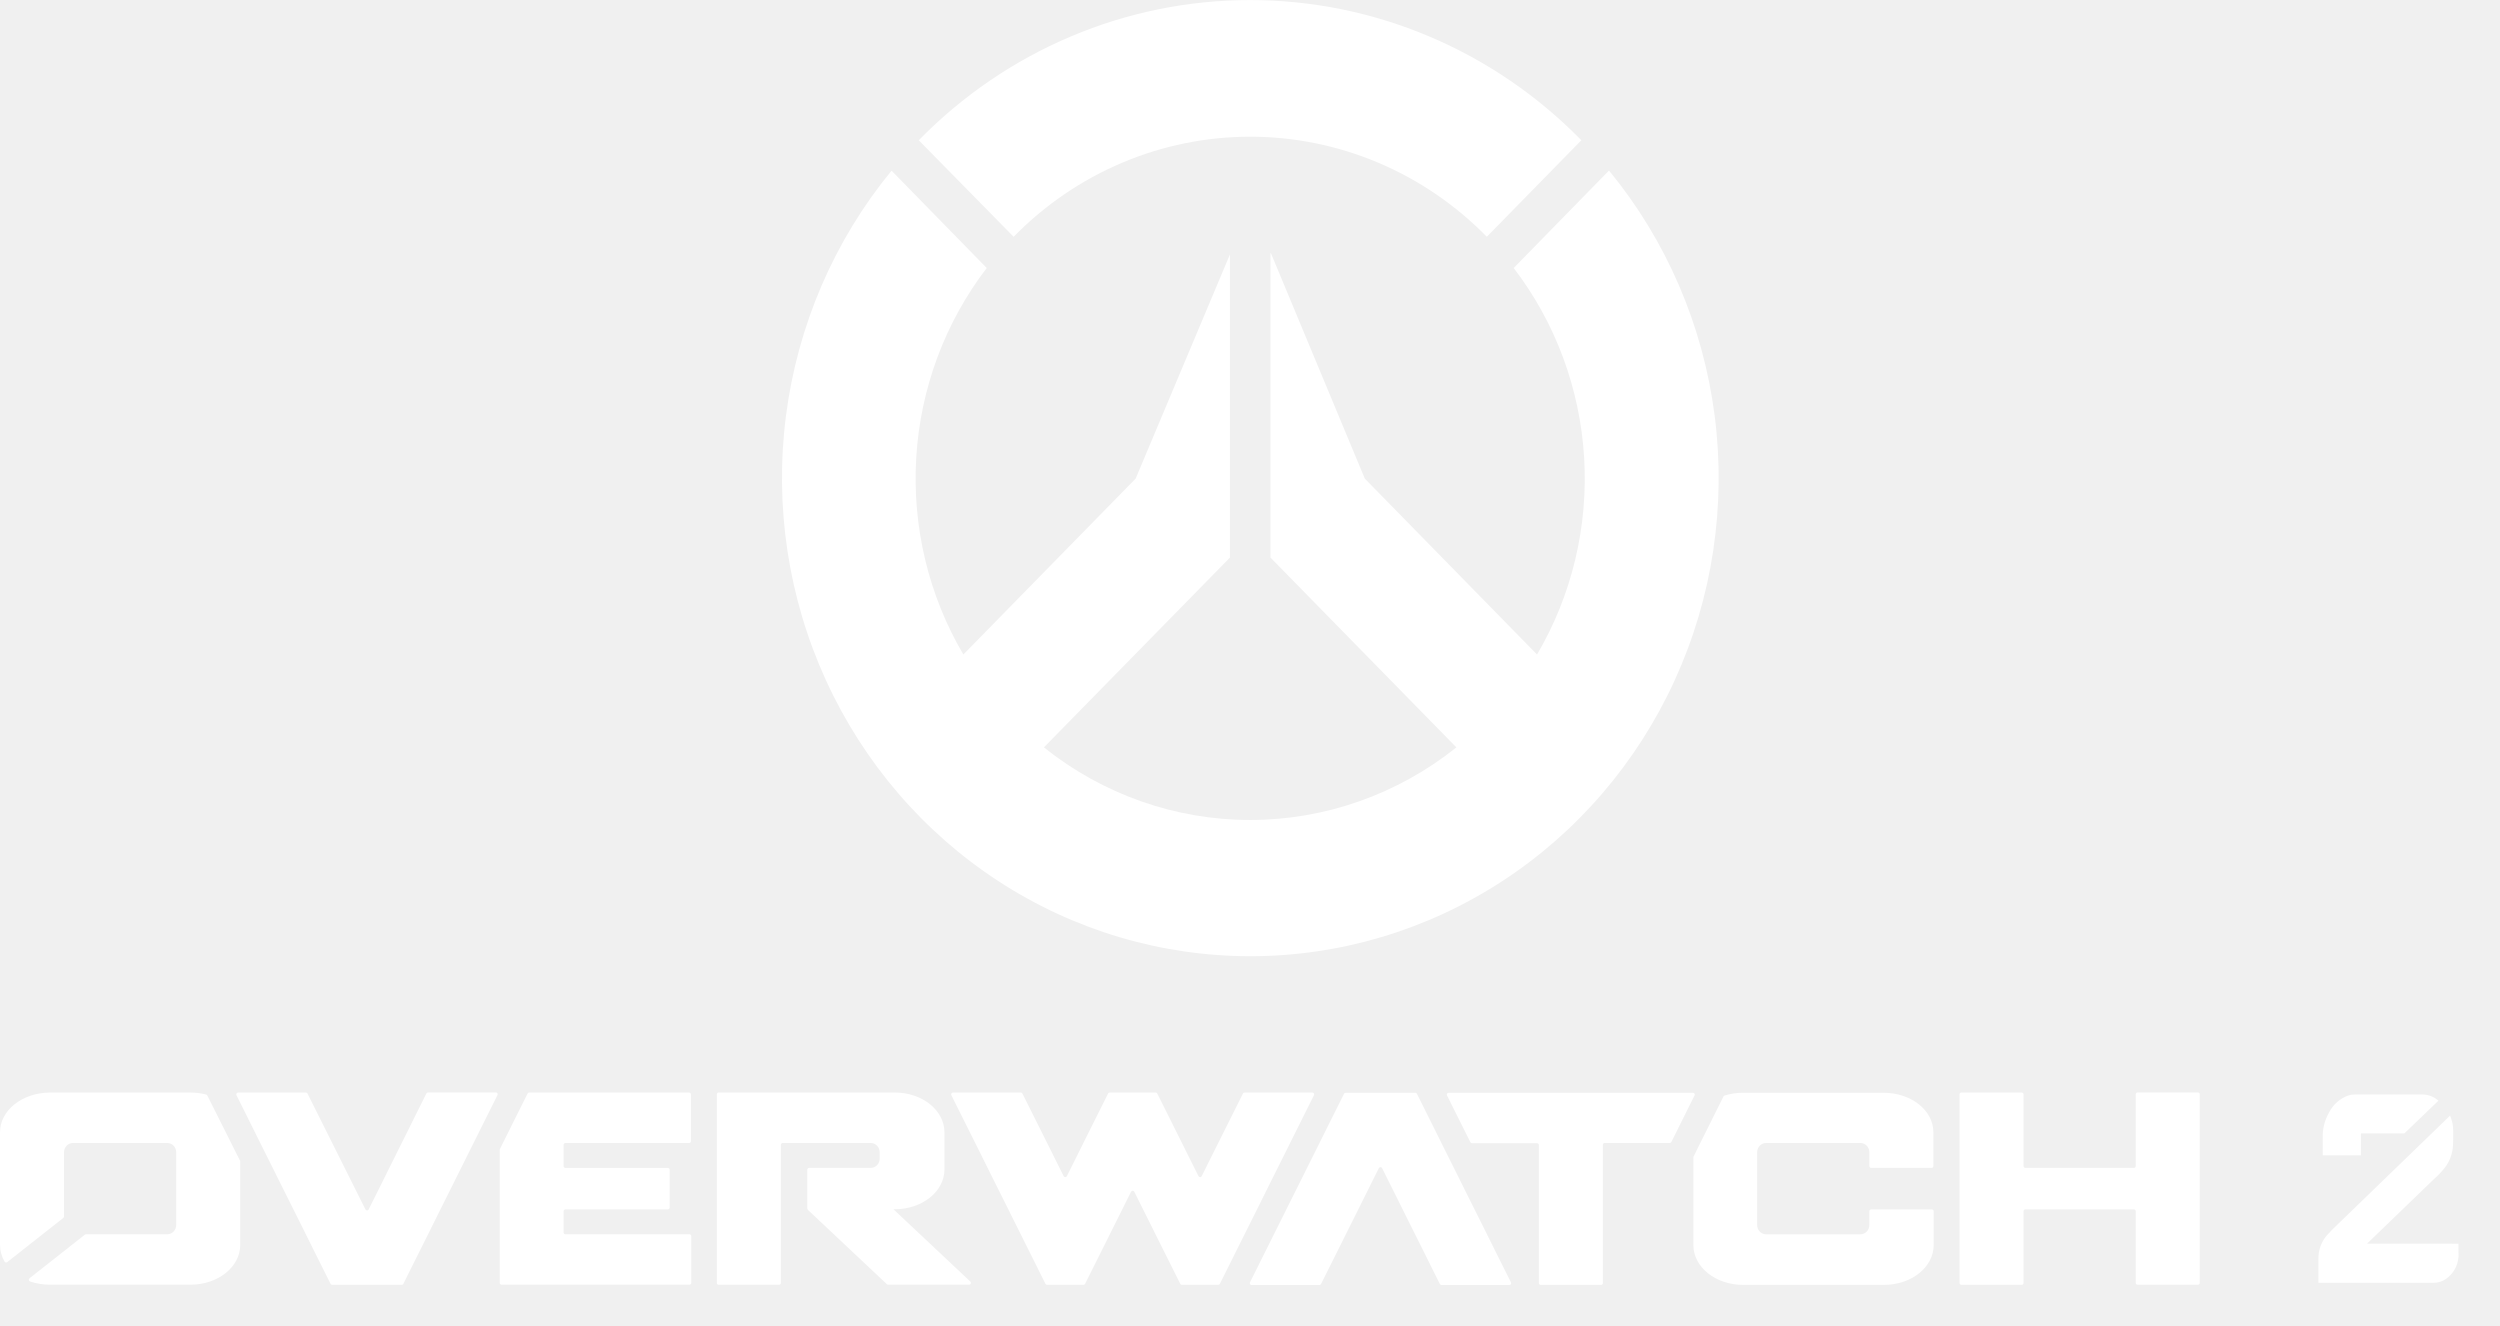
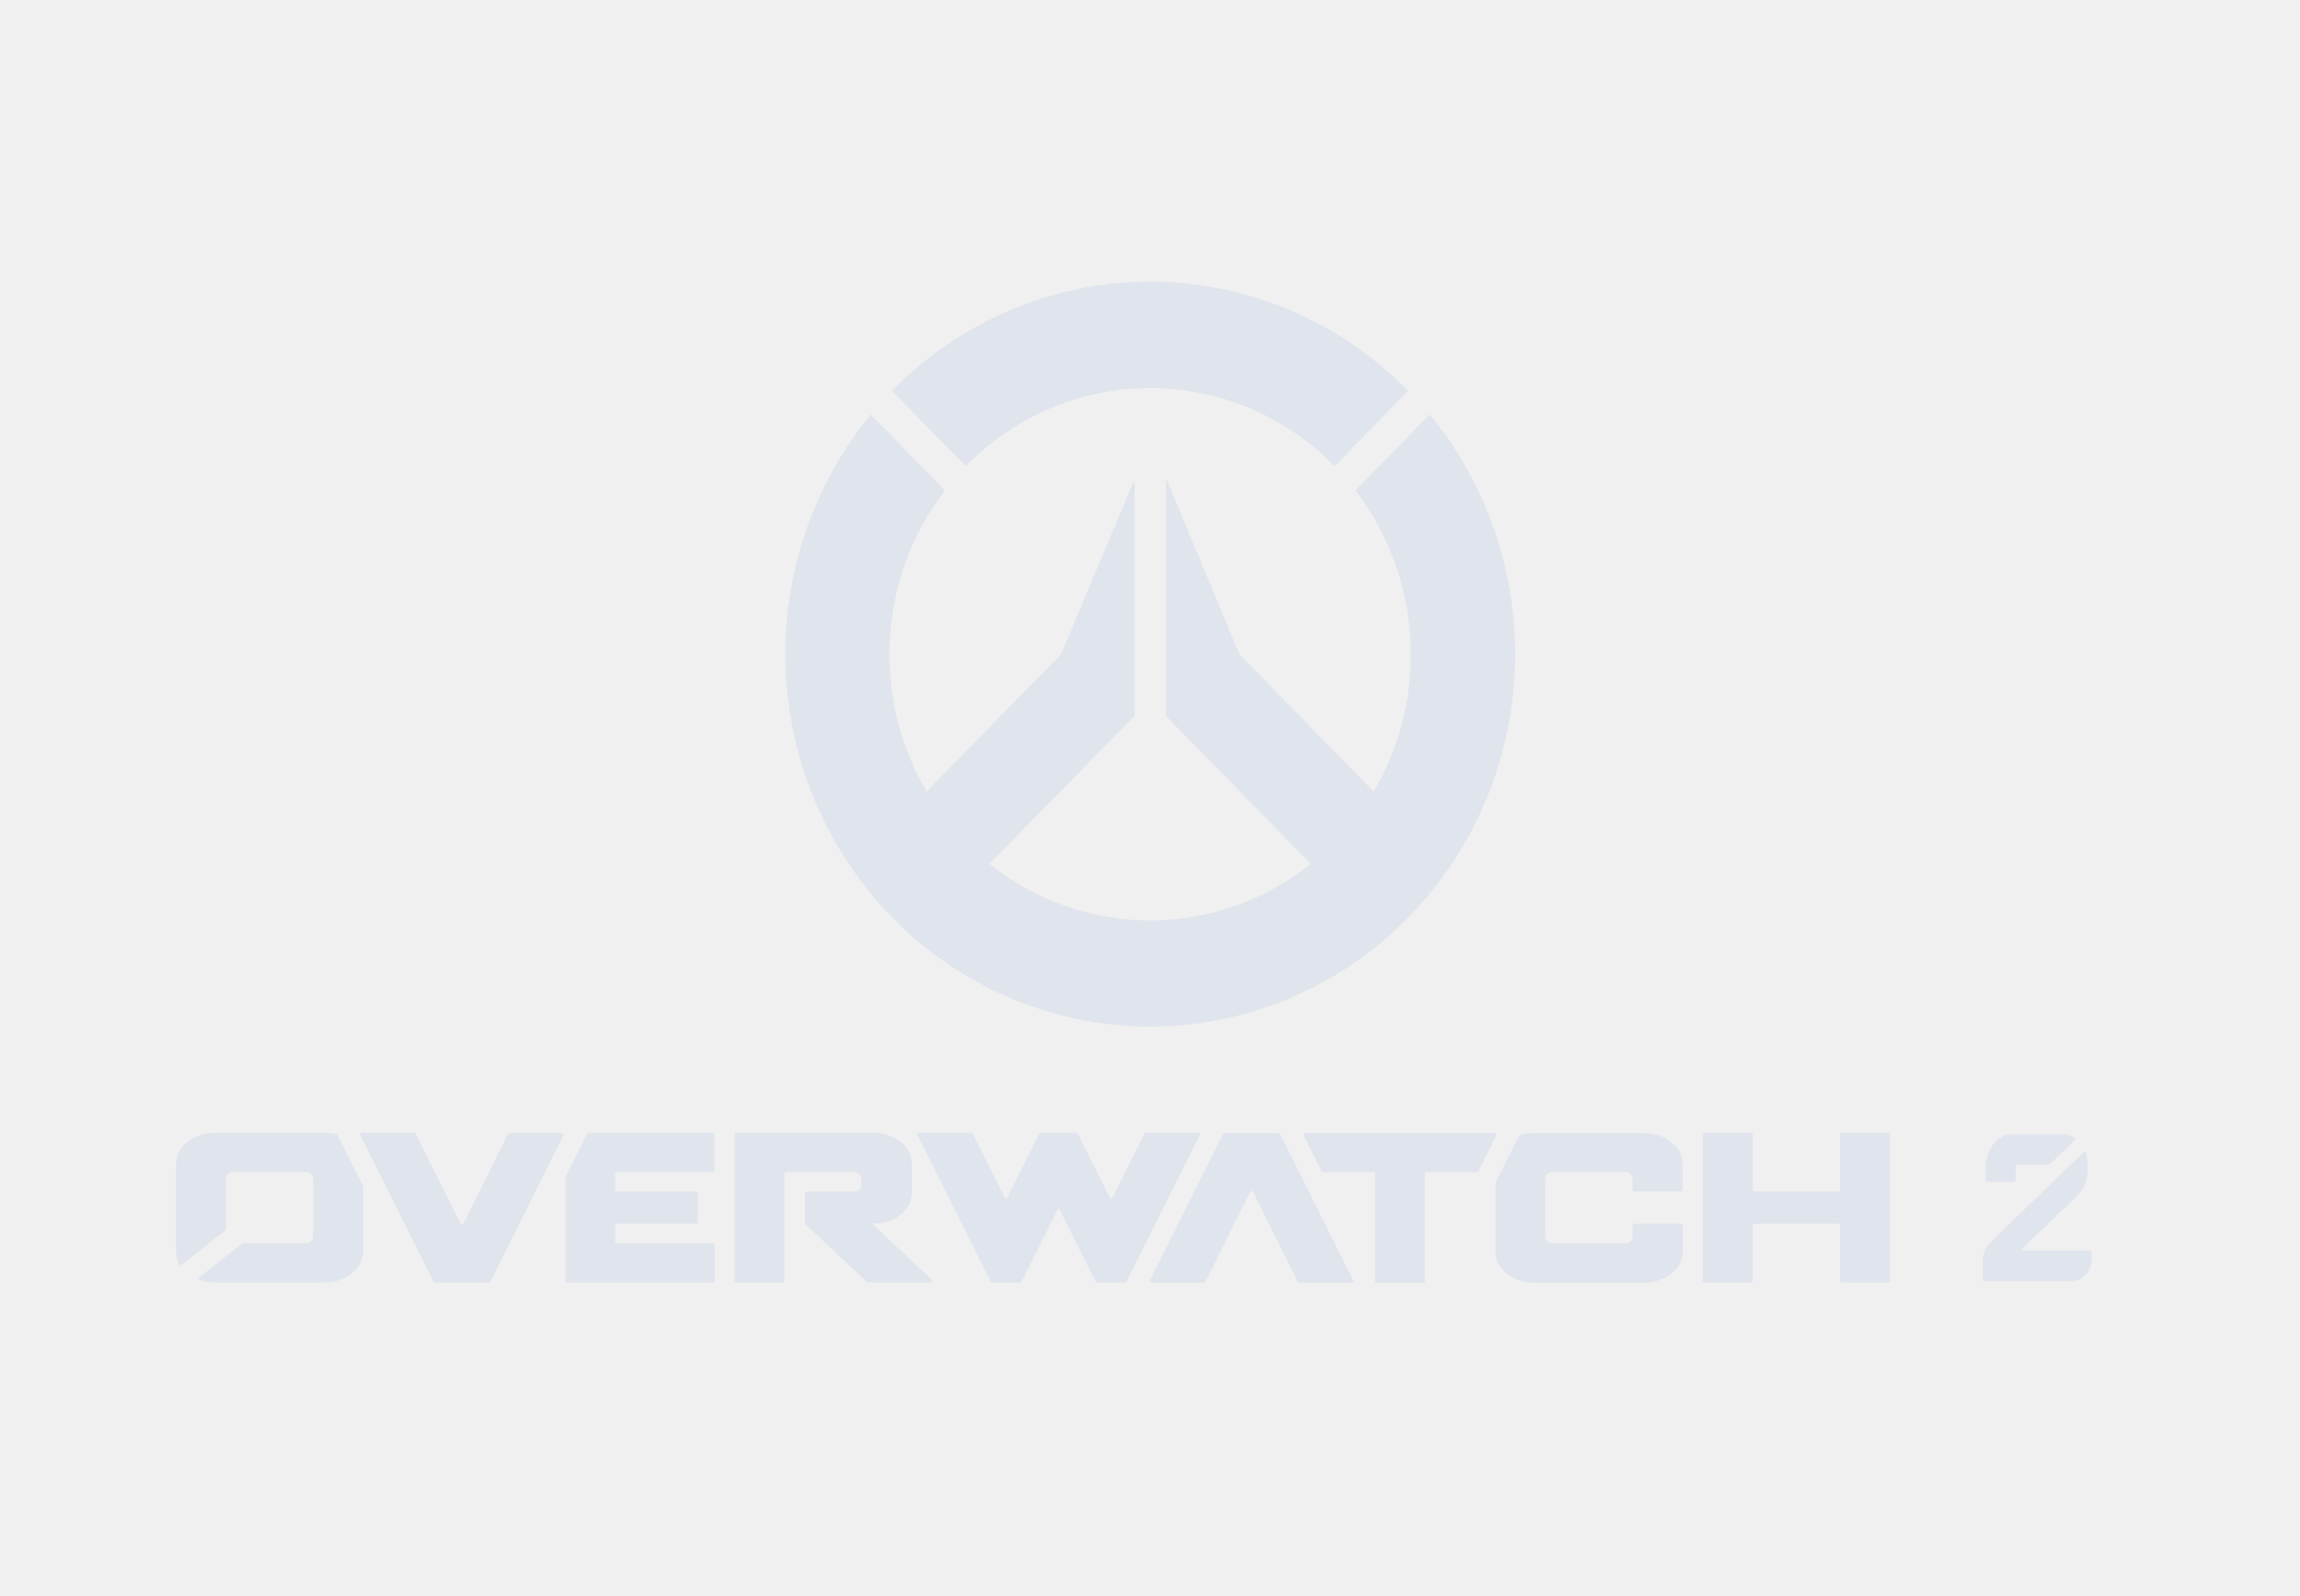
- <svg xmlns="http://www.w3.org/2000/svg" width="166" height="88" viewBox="0 0 166 88" fill="none">
-   <path d="M67.305 15.722C69.368 13.615 71.817 11.944 74.512 10.804C77.208 9.664 80.097 9.077 83.014 9.077C85.932 9.077 88.821 9.664 91.517 10.804C94.212 11.944 96.661 13.615 98.724 15.722L105.001 9.313C102.113 6.362 98.684 4.021 94.909 2.424C91.135 0.826 87.089 0.004 83.003 0.004C78.917 0.004 74.871 0.826 71.097 2.424C67.322 4.021 63.893 6.362 61.005 9.313L67.305 15.722Z" fill="white" />
-   <path d="M106.829 11.332L100.51 17.796C103.28 21.412 104.91 25.8 105.187 30.382C105.463 34.964 104.373 39.524 102.059 43.46L90.622 31.778L84.391 16.817H84.359V37.022L96.704 49.627C92.795 52.75 87.974 54.447 83.01 54.447C78.046 54.447 73.225 52.75 69.316 49.627L81.669 37.022V16.893L75.407 31.778L63.967 43.46C61.652 39.524 60.562 34.964 60.839 30.381C61.116 25.799 62.748 21.411 65.519 17.796L59.199 11.332C55.394 15.962 52.963 21.605 52.19 27.597C51.417 33.59 52.336 39.683 54.838 45.16C57.34 50.638 61.321 55.273 66.313 58.521C71.305 61.768 77.102 63.493 83.022 63.493C88.941 63.493 94.737 61.768 99.73 58.521C104.722 55.273 108.703 50.638 111.205 45.16C113.707 39.683 114.625 33.59 113.853 27.597C113.08 21.605 110.649 15.962 106.844 11.332H106.829Z" fill="white" />
-   <path d="M157.17 82.579L161.609 78.297C161.883 78.057 162.135 77.792 162.36 77.504C162.665 77.096 162.845 76.604 162.876 76.091C162.899 75.751 162.896 75.407 162.893 75.066C162.892 74.91 162.877 74.754 162.848 74.6C162.812 74.42 162.757 74.244 162.685 74.076L155.182 81.335C154.934 81.565 154.698 81.808 154.474 82.063C154.127 82.483 153.939 83.015 153.943 83.563C153.943 84.085 153.943 84.656 153.943 85.177H161.604C161.898 85.177 162.185 85.085 162.425 84.912C162.7 84.72 162.92 84.457 163.064 84.15C163.208 83.844 163.27 83.503 163.244 83.164V82.582L157.17 82.579Z" fill="white" />
-   <path d="M161.912 73.085C161.618 72.823 161.243 72.677 160.853 72.672H156.391C156.242 72.671 156.093 72.692 155.949 72.733C155.388 72.923 154.922 73.329 154.651 73.866C154.358 74.375 154.211 74.959 154.229 75.55V76.715H156.768V75.258H159.649L161.912 73.085Z" fill="white" />
-   <path d="M141.813 72.666V77.426C141.813 77.458 141.8 77.489 141.777 77.512C141.755 77.535 141.725 77.548 141.693 77.548H134.483C134.452 77.548 134.421 77.535 134.399 77.512C134.376 77.489 134.363 77.458 134.363 77.426V72.666C134.363 72.65 134.36 72.635 134.355 72.62C134.349 72.606 134.34 72.592 134.329 72.581C134.318 72.57 134.305 72.561 134.291 72.555C134.277 72.549 134.262 72.546 134.246 72.546H130.232C130.217 72.546 130.201 72.549 130.187 72.555C130.172 72.56 130.159 72.569 130.148 72.58C130.137 72.591 130.128 72.605 130.122 72.619C130.116 72.634 130.113 72.65 130.113 72.666V85.192C130.113 85.208 130.116 85.224 130.122 85.238C130.128 85.253 130.137 85.266 130.148 85.277C130.159 85.288 130.172 85.297 130.187 85.303C130.201 85.309 130.217 85.312 130.232 85.311H134.246C134.278 85.311 134.307 85.299 134.329 85.276C134.351 85.254 134.363 85.224 134.363 85.192V80.426C134.363 80.394 134.376 80.363 134.399 80.34C134.421 80.317 134.452 80.304 134.483 80.304H141.693C141.725 80.304 141.755 80.317 141.777 80.34C141.8 80.363 141.813 80.394 141.813 80.426V85.186C141.813 85.218 141.825 85.248 141.847 85.27C141.869 85.293 141.899 85.305 141.93 85.305H145.947C145.978 85.305 146.007 85.293 146.029 85.27C146.051 85.248 146.063 85.218 146.063 85.186V72.66C146.063 72.628 146.051 72.598 146.029 72.576C146.007 72.553 145.978 72.54 145.947 72.54H141.93C141.914 72.54 141.898 72.544 141.883 72.55C141.869 72.556 141.856 72.566 141.845 72.578C141.834 72.589 141.825 72.603 141.82 72.618C141.814 72.633 141.812 72.65 141.813 72.666Z" fill="white" />
-   <path d="M45.876 75.765V72.666C45.876 72.65 45.873 72.634 45.867 72.619C45.861 72.605 45.852 72.591 45.84 72.58C45.829 72.569 45.816 72.56 45.801 72.555C45.787 72.549 45.772 72.546 45.756 72.546H35.137C35.115 72.546 35.094 72.551 35.075 72.563C35.056 72.574 35.041 72.591 35.032 72.61L33.183 76.316C33.179 76.334 33.179 76.353 33.183 76.371V85.183C33.183 85.199 33.186 85.215 33.192 85.23C33.198 85.244 33.207 85.257 33.218 85.269C33.229 85.28 33.242 85.288 33.257 85.294C33.272 85.3 33.287 85.303 33.303 85.302H45.779C45.794 85.303 45.81 85.3 45.824 85.294C45.839 85.288 45.852 85.28 45.863 85.269C45.874 85.257 45.883 85.244 45.889 85.23C45.895 85.215 45.899 85.199 45.899 85.183V82.078C45.899 82.045 45.886 82.014 45.864 81.991C45.841 81.968 45.81 81.955 45.779 81.955H37.542C37.51 81.955 37.48 81.942 37.458 81.92C37.435 81.897 37.422 81.865 37.422 81.833V80.426C37.422 80.394 37.435 80.362 37.458 80.34C37.48 80.317 37.51 80.304 37.542 80.304H44.346C44.362 80.304 44.378 80.301 44.392 80.294C44.407 80.288 44.42 80.279 44.431 80.268C44.442 80.257 44.451 80.243 44.457 80.228C44.463 80.213 44.466 80.198 44.466 80.181V77.673C44.466 77.641 44.454 77.61 44.431 77.587C44.409 77.564 44.378 77.551 44.346 77.551H37.542C37.51 77.551 37.48 77.538 37.458 77.515C37.435 77.492 37.422 77.461 37.422 77.429V76.019C37.422 75.986 37.435 75.955 37.458 75.932C37.48 75.909 37.51 75.896 37.542 75.896H45.764C45.78 75.896 45.796 75.892 45.81 75.885C45.825 75.877 45.837 75.868 45.848 75.855C45.858 75.843 45.866 75.829 45.871 75.813C45.876 75.798 45.877 75.781 45.876 75.765Z" fill="white" />
-   <path d="M93.977 72.561H89.349C89.328 72.56 89.306 72.566 89.287 72.577C89.269 72.588 89.254 72.605 89.244 72.625L82.996 85.151C82.987 85.17 82.983 85.19 82.984 85.211C82.986 85.231 82.992 85.251 83.003 85.269C83.013 85.286 83.028 85.301 83.046 85.311C83.064 85.321 83.084 85.326 83.104 85.326H87.609C87.631 85.326 87.652 85.321 87.671 85.309C87.69 85.298 87.705 85.281 87.715 85.262L91.558 77.562C91.568 77.543 91.583 77.527 91.602 77.515C91.62 77.504 91.641 77.498 91.663 77.498C91.685 77.498 91.706 77.504 91.725 77.515C91.743 77.527 91.758 77.543 91.769 77.562L95.609 85.262C95.619 85.282 95.635 85.298 95.654 85.309C95.673 85.321 95.695 85.326 95.717 85.326H100.222C100.242 85.326 100.262 85.321 100.28 85.311C100.298 85.301 100.313 85.287 100.323 85.269C100.334 85.251 100.34 85.231 100.341 85.211C100.341 85.19 100.337 85.169 100.327 85.151L94.082 72.625C94.072 72.605 94.057 72.589 94.038 72.578C94.02 72.566 93.999 72.561 93.977 72.561Z" fill="white" />
-   <path d="M82.531 72.611L79.792 78.096C79.782 78.116 79.767 78.133 79.749 78.145C79.73 78.157 79.708 78.164 79.686 78.164C79.664 78.164 79.642 78.157 79.624 78.145C79.605 78.133 79.59 78.116 79.581 78.096L76.842 72.611C76.832 72.591 76.817 72.574 76.798 72.563C76.779 72.551 76.758 72.546 76.736 72.546H73.683C73.661 72.546 73.64 72.552 73.621 72.563C73.601 72.574 73.586 72.591 73.575 72.611L70.839 78.096C70.83 78.116 70.815 78.133 70.796 78.145C70.777 78.157 70.756 78.164 70.734 78.164C70.712 78.164 70.69 78.157 70.671 78.145C70.653 78.133 70.638 78.116 70.628 78.096L67.889 72.611C67.879 72.591 67.864 72.574 67.846 72.563C67.827 72.551 67.805 72.546 67.784 72.546H63.279C63.258 72.546 63.238 72.55 63.22 72.56C63.202 72.57 63.186 72.584 63.175 72.602C63.164 72.62 63.158 72.64 63.157 72.661C63.156 72.682 63.161 72.703 63.17 72.721L69.418 85.247C69.428 85.267 69.443 85.284 69.462 85.295C69.481 85.306 69.502 85.312 69.524 85.311H71.943C71.965 85.312 71.986 85.306 72.005 85.294C72.023 85.283 72.039 85.267 72.049 85.247L75.104 79.13C75.115 79.11 75.13 79.094 75.148 79.083C75.167 79.071 75.188 79.065 75.21 79.065C75.231 79.065 75.253 79.071 75.271 79.083C75.29 79.094 75.305 79.11 75.315 79.13L78.371 85.247C78.381 85.267 78.396 85.284 78.415 85.295C78.433 85.306 78.455 85.312 78.477 85.311H80.89C80.912 85.311 80.934 85.306 80.953 85.294C80.972 85.283 80.988 85.267 80.999 85.247L87.247 72.721C87.256 72.703 87.26 72.682 87.26 72.662C87.259 72.641 87.253 72.621 87.243 72.603C87.232 72.585 87.217 72.571 87.199 72.561C87.181 72.551 87.161 72.546 87.141 72.546H82.636C82.614 72.546 82.593 72.551 82.574 72.563C82.555 72.574 82.54 72.591 82.531 72.611Z" fill="white" />
-   <path d="M125.077 72.561H115.722C115.311 72.559 114.902 72.621 114.51 72.745C114.494 72.749 114.48 72.757 114.468 72.767C114.455 72.778 114.445 72.791 114.438 72.806L112.441 76.817C112.437 76.835 112.437 76.854 112.441 76.872V82.678C112.441 84.135 113.919 85.317 115.739 85.317H125.094C126.917 85.317 128.395 84.137 128.395 82.678V80.426C128.395 80.394 128.382 80.363 128.36 80.34C128.337 80.317 128.307 80.304 128.275 80.304H124.244C124.212 80.304 124.182 80.317 124.159 80.34C124.137 80.363 124.124 80.394 124.124 80.426V81.35C124.124 81.511 124.061 81.666 123.949 81.78C123.838 81.894 123.686 81.958 123.528 81.958H117.271C117.113 81.958 116.962 81.893 116.85 81.779C116.739 81.665 116.676 81.511 116.675 81.35V76.502C116.676 76.341 116.739 76.187 116.85 76.073C116.962 75.959 117.113 75.894 117.271 75.894H123.528C123.686 75.894 123.838 75.958 123.949 76.072C124.061 76.186 124.124 76.341 124.124 76.502V77.426C124.124 77.458 124.137 77.489 124.159 77.512C124.182 77.535 124.212 77.548 124.244 77.548H128.258C128.29 77.548 128.32 77.535 128.343 77.512C128.365 77.489 128.378 77.458 128.378 77.426V75.183C128.378 73.726 126.9 72.561 125.077 72.561Z" fill="white" />
-   <path d="M112.421 72.561H96.188C96.168 72.561 96.147 72.566 96.13 72.576C96.112 72.585 96.097 72.6 96.086 72.618C96.076 72.635 96.07 72.655 96.069 72.676C96.068 72.697 96.073 72.717 96.082 72.736L97.631 75.841C97.641 75.861 97.656 75.878 97.675 75.89C97.693 75.902 97.715 75.908 97.737 75.908H102.059C102.075 75.908 102.09 75.911 102.105 75.917C102.12 75.924 102.133 75.933 102.144 75.944C102.155 75.955 102.164 75.969 102.17 75.984C102.176 75.998 102.179 76.014 102.179 76.03V85.198C102.179 85.229 102.191 85.26 102.213 85.282C102.235 85.305 102.265 85.317 102.296 85.317H106.313C106.344 85.317 106.374 85.305 106.396 85.282C106.418 85.26 106.43 85.229 106.43 85.198V76.016C106.43 75.983 106.443 75.952 106.465 75.929C106.487 75.906 106.518 75.893 106.55 75.893H110.872C110.894 75.893 110.915 75.887 110.934 75.875C110.953 75.863 110.968 75.846 110.978 75.826L112.527 72.721C112.533 72.704 112.535 72.684 112.533 72.666C112.531 72.647 112.524 72.629 112.514 72.614C112.504 72.598 112.49 72.585 112.474 72.576C112.458 72.567 112.44 72.562 112.421 72.561Z" fill="white" />
-   <path d="M26.786 85.239L33.032 72.712C33.041 72.694 33.046 72.674 33.045 72.653C33.044 72.632 33.038 72.612 33.028 72.594C33.017 72.577 33.002 72.562 32.984 72.552C32.966 72.542 32.946 72.537 32.926 72.538H28.421C28.399 72.537 28.377 72.543 28.358 72.554C28.339 72.565 28.323 72.582 28.313 72.602L24.478 80.31C24.468 80.329 24.453 80.345 24.434 80.357C24.416 80.368 24.395 80.374 24.373 80.374C24.351 80.374 24.33 80.368 24.311 80.357C24.293 80.345 24.277 80.329 24.267 80.31L20.419 72.611C20.409 72.591 20.394 72.574 20.375 72.563C20.356 72.551 20.335 72.546 20.313 72.546H15.808C15.788 72.546 15.768 72.552 15.75 72.561C15.733 72.571 15.718 72.586 15.707 72.603C15.696 72.621 15.69 72.641 15.688 72.661C15.687 72.682 15.691 72.703 15.7 72.721L21.948 85.247C21.958 85.267 21.973 85.284 21.991 85.295C22.01 85.306 22.032 85.312 22.053 85.311H26.681C26.703 85.311 26.726 85.304 26.744 85.291C26.763 85.278 26.778 85.26 26.786 85.239Z" fill="white" />
-   <path d="M13.766 72.742C13.758 72.726 13.748 72.712 13.735 72.701C13.723 72.69 13.707 72.682 13.691 72.677C13.352 72.59 13.003 72.546 12.653 72.546H3.298C1.475 72.561 0 73.726 0 75.183V82.66C0.001 83.05 0.106 83.433 0.302 83.767C0.311 83.783 0.322 83.796 0.336 83.806C0.35 83.817 0.366 83.824 0.382 83.828C0.399 83.831 0.416 83.831 0.433 83.827C0.45 83.823 0.466 83.816 0.479 83.805L4.205 80.869C4.22 80.858 4.231 80.843 4.239 80.826C4.247 80.81 4.251 80.791 4.251 80.773V76.502C4.252 76.341 4.315 76.187 4.426 76.073C4.538 75.959 4.689 75.894 4.847 75.894H11.104C11.262 75.894 11.413 75.959 11.525 76.073C11.636 76.187 11.699 76.341 11.7 76.502V81.347C11.699 81.508 11.636 81.662 11.525 81.776C11.413 81.89 11.262 81.955 11.104 81.956H5.706C5.68 81.955 5.655 81.965 5.635 81.982L1.96 84.877C1.943 84.891 1.93 84.909 1.922 84.929C1.914 84.95 1.911 84.972 1.915 84.994C1.918 85.016 1.928 85.036 1.942 85.053C1.956 85.07 1.974 85.083 1.994 85.09C2.415 85.232 2.855 85.304 3.298 85.303H12.653C14.476 85.303 15.951 84.123 15.951 82.663V77.152C15.955 77.134 15.955 77.115 15.951 77.097L13.766 72.742Z" fill="white" />
-   <path d="M57.833 77.548H53.721C53.706 77.548 53.69 77.551 53.676 77.557C53.661 77.564 53.648 77.573 53.638 77.584C53.627 77.596 53.618 77.609 53.612 77.624C53.607 77.639 53.604 77.654 53.604 77.67V80.219C53.604 80.245 53.609 80.27 53.618 80.293C53.628 80.316 53.643 80.337 53.661 80.353L58.888 85.27C58.898 85.281 58.911 85.29 58.925 85.295C58.938 85.301 58.953 85.303 58.968 85.303H64.352C64.376 85.302 64.4 85.294 64.42 85.279C64.439 85.265 64.454 85.244 64.462 85.22C64.469 85.196 64.469 85.171 64.462 85.147C64.454 85.123 64.44 85.102 64.42 85.087L59.325 80.295H59.413C61.236 80.295 62.711 79.112 62.711 77.656V75.183C62.711 73.726 61.236 72.543 59.413 72.543H47.716C47.7 72.543 47.685 72.546 47.671 72.553C47.657 72.559 47.644 72.567 47.633 72.578C47.622 72.59 47.614 72.603 47.608 72.617C47.602 72.632 47.599 72.647 47.599 72.663V85.189C47.599 85.221 47.611 85.251 47.633 85.273C47.655 85.296 47.685 85.308 47.716 85.308H51.73C51.746 85.309 51.761 85.306 51.776 85.3C51.79 85.294 51.803 85.286 51.815 85.275C51.826 85.263 51.835 85.25 51.841 85.235C51.847 85.221 51.85 85.205 51.85 85.189V76.016C51.85 75.983 51.862 75.952 51.885 75.929C51.907 75.906 51.938 75.894 51.97 75.894H57.812C57.971 75.894 58.122 75.958 58.234 76.072C58.346 76.186 58.409 76.341 58.409 76.502V76.93C58.412 77.09 58.353 77.245 58.245 77.36C58.137 77.476 57.989 77.543 57.833 77.548Z" fill="white" />
+ <svg xmlns="http://www.w3.org/2000/svg" width="196" height="136" viewBox="0 0 196 136" fill="none">
+   <path d="M82.305 39.722C84.368 37.615 86.817 35.944 89.512 34.804C92.208 33.664 95.097 33.077 98.014 33.077C100.932 33.077 103.821 33.664 106.517 34.804C109.212 35.944 111.661 37.615 113.724 39.722L120.001 33.313C117.113 30.362 113.684 28.021 109.909 26.424C106.135 24.826 102.089 24.004 98.003 24.004C93.917 24.004 89.871 24.826 86.097 26.424C82.322 28.021 78.893 30.362 76.005 33.313L82.305 39.722Z" fill="#E0E4EC" />
+   <path d="M121.829 35.332L115.51 41.796C118.28 45.412 119.91 49.8 120.187 54.382C120.463 58.964 119.373 63.524 117.059 67.46L105.622 55.778L99.391 40.817H99.359V61.022L111.704 73.626C107.795 76.75 102.974 78.447 98.01 78.447C93.046 78.447 88.225 76.75 84.316 73.626L96.669 61.022V40.893L90.407 55.778L78.966 67.46C76.652 63.524 75.562 58.964 75.839 54.382C76.116 49.8 77.748 45.411 80.519 41.796L74.199 35.332C70.394 39.962 67.963 45.605 67.19 51.597C66.418 57.59 67.336 63.683 69.838 69.16C72.34 74.638 76.32 79.273 81.313 82.521C86.305 85.768 92.102 87.493 98.022 87.493C103.941 87.493 109.737 85.768 114.73 82.521C119.722 79.273 123.703 74.638 126.205 69.16C128.707 63.683 129.625 57.59 128.853 51.597C128.08 45.605 125.649 39.962 121.844 35.332H121.829Z" fill="#E0E4EC" />
+   <path d="M172.17 106.579L176.609 102.297C176.883 102.057 177.135 101.792 177.36 101.504C177.665 101.096 177.845 100.604 177.876 100.092C177.899 99.751 177.896 99.407 177.893 99.066C177.892 98.91 177.877 98.754 177.848 98.6C177.812 98.42 177.757 98.244 177.685 98.076L170.182 105.335C169.934 105.565 169.698 105.808 169.474 106.063C169.127 106.482 168.939 107.015 168.943 107.563C168.943 108.085 168.943 108.656 168.943 109.177H176.604C176.898 109.178 177.185 109.085 177.425 108.912C177.7 108.72 177.92 108.457 178.064 108.15C178.208 107.843 178.27 107.503 178.244 107.164V106.582L172.17 106.579Z" fill="#E0E4EC" />
+   <path d="M176.912 97.085C176.618 96.823 176.243 96.677 175.853 96.672H171.391C171.242 96.671 171.093 96.692 170.949 96.733C170.388 96.923 169.922 97.329 169.651 97.866C169.358 98.375 169.211 98.959 169.229 99.55V100.715H171.768V99.258H174.649L176.912 97.085Z" fill="#E0E4EC" />
+   <path d="M156.813 96.666V101.426C156.813 101.458 156.8 101.489 156.777 101.512C156.755 101.535 156.725 101.548 156.693 101.548H149.483C149.452 101.548 149.421 101.535 149.399 101.512C149.376 101.489 149.363 101.458 149.363 101.426V96.666C149.363 96.65 149.36 96.635 149.355 96.62C149.349 96.606 149.34 96.592 149.329 96.581C149.318 96.57 149.305 96.561 149.291 96.555C149.277 96.549 149.262 96.546 149.246 96.546H145.232C145.217 96.546 145.201 96.549 145.187 96.555C145.172 96.56 145.159 96.569 145.148 96.58C145.137 96.591 145.128 96.605 145.122 96.619C145.116 96.634 145.113 96.65 145.113 96.666V109.192C145.113 109.208 145.116 109.224 145.122 109.238C145.128 109.253 145.137 109.266 145.148 109.277C145.159 109.288 145.172 109.297 145.187 109.303C145.201 109.309 145.217 109.312 145.232 109.311H149.246C149.278 109.311 149.307 109.299 149.329 109.276C149.351 109.254 149.363 109.224 149.363 109.192V104.426C149.363 104.394 149.376 104.363 149.399 104.34C149.421 104.317 149.452 104.304 149.483 104.304H156.693C156.725 104.304 156.755 104.317 156.777 104.34C156.8 104.363 156.813 104.394 156.813 104.426V109.186C156.813 109.218 156.825 109.248 156.847 109.27C156.869 109.293 156.899 109.305 156.93 109.305H160.947C160.978 109.305 161.007 109.293 161.029 109.27C161.051 109.248 161.063 109.218 161.063 109.186V96.66C161.063 96.628 161.051 96.598 161.029 96.576C161.007 96.553 160.978 96.54 160.947 96.54H156.93C156.914 96.54 156.898 96.544 156.883 96.55C156.869 96.556 156.856 96.566 156.845 96.578C156.834 96.589 156.825 96.603 156.82 96.618C156.814 96.633 156.812 96.65 156.813 96.666Z" fill="#E0E4EC" />
+   <path d="M60.876 99.765V96.666C60.876 96.65 60.873 96.634 60.867 96.619C60.861 96.605 60.852 96.591 60.84 96.58C60.829 96.569 60.816 96.56 60.801 96.555C60.787 96.549 60.772 96.546 60.756 96.546H50.137C50.115 96.546 50.094 96.551 50.075 96.563C50.056 96.574 50.041 96.591 50.032 96.61L48.183 100.316C48.179 100.334 48.179 100.353 48.183 100.371V109.183C48.183 109.199 48.186 109.215 48.192 109.229C48.198 109.244 48.207 109.257 48.218 109.269C48.229 109.28 48.242 109.288 48.257 109.294C48.272 109.3 48.287 109.303 48.303 109.303H60.779C60.794 109.303 60.81 109.3 60.824 109.294C60.839 109.288 60.852 109.28 60.863 109.269C60.874 109.257 60.883 109.244 60.889 109.229C60.895 109.215 60.899 109.199 60.899 109.183V106.078C60.899 106.045 60.886 106.014 60.864 105.991C60.841 105.968 60.81 105.955 60.779 105.955H52.542C52.51 105.955 52.48 105.943 52.458 105.92C52.435 105.897 52.422 105.866 52.422 105.833V104.426C52.422 104.394 52.435 104.363 52.458 104.34C52.48 104.317 52.51 104.304 52.542 104.304H59.346C59.362 104.304 59.378 104.301 59.392 104.294C59.407 104.288 59.42 104.279 59.431 104.268C59.442 104.257 59.451 104.243 59.457 104.228C59.463 104.213 59.466 104.197 59.466 104.181V101.673C59.466 101.641 59.454 101.61 59.431 101.587C59.409 101.564 59.378 101.551 59.346 101.551H52.542C52.51 101.551 52.48 101.538 52.458 101.515C52.435 101.492 52.422 101.461 52.422 101.429V100.019C52.422 99.986 52.435 99.955 52.458 99.932C52.48 99.909 52.51 99.896 52.542 99.896H60.764C60.78 99.896 60.796 99.892 60.81 99.885C60.825 99.877 60.837 99.868 60.848 99.855C60.858 99.843 60.866 99.829 60.871 99.813C60.876 99.798 60.877 99.781 60.876 99.765Z" fill="#E0E4EC" />
+   <path d="M108.977 96.561H104.349C104.328 96.56 104.306 96.566 104.287 96.577C104.269 96.588 104.253 96.605 104.244 96.625L97.996 109.151C97.987 109.17 97.983 109.19 97.984 109.211C97.986 109.231 97.992 109.251 98.003 109.269C98.013 109.286 98.028 109.301 98.046 109.311C98.064 109.321 98.084 109.326 98.104 109.326H102.609C102.631 109.326 102.652 109.321 102.671 109.309C102.69 109.298 102.705 109.282 102.715 109.262L106.557 101.563C106.568 101.543 106.583 101.527 106.602 101.515C106.62 101.504 106.641 101.498 106.663 101.498C106.685 101.498 106.706 101.504 106.725 101.515C106.743 101.527 106.758 101.543 106.769 101.563L110.609 109.262C110.619 109.282 110.635 109.298 110.654 109.309C110.673 109.321 110.695 109.326 110.717 109.326H115.222C115.242 109.326 115.262 109.321 115.28 109.311C115.298 109.301 115.313 109.287 115.323 109.269C115.334 109.251 115.34 109.231 115.341 109.211C115.341 109.19 115.337 109.169 115.327 109.151L109.082 96.625C109.072 96.605 109.057 96.589 109.038 96.578C109.02 96.566 108.998 96.561 108.977 96.561Z" fill="#E0E4EC" />
+   <path d="M97.531 96.611L94.792 102.096C94.782 102.116 94.767 102.133 94.749 102.145C94.73 102.157 94.708 102.164 94.686 102.164C94.664 102.164 94.642 102.157 94.624 102.145C94.605 102.133 94.59 102.116 94.581 102.096L91.842 96.611C91.832 96.591 91.817 96.574 91.798 96.563C91.779 96.551 91.758 96.546 91.736 96.546H88.683C88.661 96.546 88.64 96.552 88.621 96.563C88.601 96.574 88.586 96.591 88.575 96.611L85.839 102.096C85.83 102.116 85.815 102.133 85.796 102.145C85.777 102.157 85.756 102.164 85.734 102.164C85.712 102.164 85.69 102.157 85.671 102.145C85.653 102.133 85.638 102.116 85.628 102.096L82.889 96.611C82.879 96.591 82.864 96.574 82.846 96.563C82.827 96.551 82.805 96.546 82.784 96.546H78.279C78.258 96.546 78.238 96.55 78.22 96.56C78.201 96.57 78.186 96.584 78.175 96.602C78.164 96.62 78.158 96.64 78.157 96.661C78.156 96.682 78.161 96.703 78.17 96.721L84.418 109.247C84.428 109.267 84.443 109.284 84.462 109.295C84.481 109.306 84.502 109.312 84.524 109.311H86.943C86.965 109.312 86.986 109.306 87.005 109.295C87.023 109.283 87.039 109.267 87.049 109.247L90.104 103.13C90.115 103.11 90.13 103.094 90.148 103.083C90.167 103.071 90.188 103.065 90.21 103.065C90.231 103.065 90.253 103.071 90.271 103.083C90.29 103.094 90.305 103.11 90.315 103.13L93.371 109.247C93.381 109.267 93.396 109.284 93.415 109.295C93.433 109.306 93.455 109.312 93.477 109.311H95.89C95.912 109.312 95.934 109.306 95.953 109.294C95.972 109.283 95.988 109.267 95.999 109.247L102.247 96.721C102.256 96.703 102.261 96.682 102.26 96.662C102.259 96.641 102.253 96.621 102.242 96.603C102.232 96.585 102.217 96.571 102.199 96.561C102.181 96.551 102.161 96.546 102.141 96.546H97.636C97.614 96.546 97.593 96.551 97.574 96.563C97.555 96.574 97.54 96.591 97.531 96.611Z" fill="#E0E4EC" />
+   <path d="M140.077 96.561H130.722C130.311 96.559 129.902 96.621 129.51 96.745C129.494 96.749 129.48 96.757 129.468 96.767C129.455 96.778 129.445 96.791 129.438 96.806L127.441 100.817C127.437 100.835 127.437 100.854 127.441 100.872V106.678C127.441 108.134 128.919 109.317 130.739 109.317H140.094C141.917 109.317 143.395 108.137 143.395 106.678V104.426C143.395 104.394 143.382 104.363 143.36 104.34C143.337 104.317 143.307 104.304 143.275 104.304H139.244C139.212 104.304 139.182 104.317 139.159 104.34C139.137 104.363 139.124 104.394 139.124 104.426V105.35C139.124 105.511 139.061 105.666 138.949 105.78C138.838 105.894 138.686 105.958 138.528 105.958H132.271C132.113 105.958 131.962 105.893 131.85 105.779C131.739 105.665 131.676 105.511 131.675 105.35V100.502C131.676 100.341 131.739 100.187 131.85 100.073C131.962 99.959 132.113 99.894 132.271 99.894H138.528C138.686 99.894 138.838 99.958 138.949 100.072C139.061 100.186 139.124 100.341 139.124 100.502V101.426C139.124 101.458 139.137 101.489 139.159 101.512C139.182 101.535 139.212 101.548 139.244 101.548H143.258C143.29 101.548 143.32 101.535 143.343 101.512C143.365 101.489 143.378 101.458 143.378 101.426V99.183C143.378 97.726 141.9 96.561 140.077 96.561Z" fill="#E0E4EC" />
+   <path d="M127.421 96.561H111.188C111.167 96.561 111.147 96.566 111.13 96.576C111.112 96.585 111.097 96.6 111.086 96.618C111.076 96.635 111.07 96.655 111.069 96.676C111.068 96.697 111.073 96.717 111.082 96.736L112.631 99.841C112.641 99.861 112.656 99.878 112.675 99.89C112.693 99.902 112.715 99.908 112.737 99.908H117.059C117.075 99.908 117.09 99.911 117.105 99.917C117.12 99.924 117.133 99.933 117.144 99.944C117.155 99.955 117.164 99.969 117.17 99.984C117.176 99.998 117.179 100.014 117.179 100.03V109.198C117.179 109.229 117.191 109.26 117.213 109.282C117.235 109.305 117.265 109.317 117.296 109.317H121.313C121.344 109.317 121.374 109.305 121.396 109.282C121.418 109.26 121.43 109.229 121.43 109.198V100.016C121.43 99.983 121.443 99.952 121.465 99.929C121.487 99.906 121.518 99.893 121.55 99.893H125.872C125.894 99.893 125.915 99.887 125.934 99.875C125.953 99.863 125.968 99.846 125.978 99.826L127.527 96.721C127.533 96.704 127.535 96.684 127.533 96.666C127.531 96.647 127.524 96.629 127.514 96.614C127.504 96.598 127.49 96.585 127.474 96.576C127.458 96.567 127.44 96.562 127.421 96.561Z" fill="#E0E4EC" />
+   <path d="M41.786 109.238L48.032 96.712C48.041 96.694 48.046 96.674 48.045 96.653C48.044 96.632 48.038 96.612 48.028 96.594C48.017 96.577 48.002 96.562 47.984 96.552C47.966 96.542 47.946 96.537 47.926 96.538H43.421C43.399 96.537 43.377 96.543 43.358 96.554C43.339 96.565 43.323 96.582 43.313 96.602L39.478 104.31C39.468 104.329 39.453 104.345 39.434 104.357C39.416 104.368 39.395 104.374 39.373 104.374C39.351 104.374 39.33 104.368 39.311 104.357C39.293 104.345 39.278 104.329 39.267 104.31L35.419 96.611C35.409 96.591 35.394 96.574 35.375 96.563C35.356 96.551 35.335 96.546 35.313 96.546H30.808C30.788 96.546 30.768 96.552 30.75 96.561C30.733 96.571 30.718 96.586 30.707 96.603C30.696 96.621 30.69 96.641 30.689 96.661C30.687 96.682 30.691 96.703 30.7 96.721L36.948 109.247C36.958 109.267 36.973 109.284 36.991 109.295C37.01 109.306 37.032 109.312 37.053 109.311H41.681C41.703 109.311 41.725 109.304 41.744 109.291C41.763 109.278 41.778 109.26 41.786 109.238Z" fill="#E0E4EC" />
+   <path d="M28.766 96.742C28.758 96.726 28.748 96.712 28.735 96.701C28.723 96.69 28.707 96.682 28.691 96.677C28.352 96.59 28.003 96.546 27.653 96.546H18.298C16.475 96.561 15 97.726 15 99.183V106.66C15.001 107.051 15.106 107.433 15.302 107.767C15.311 107.783 15.322 107.796 15.336 107.806C15.35 107.817 15.366 107.824 15.382 107.827C15.399 107.831 15.416 107.831 15.433 107.827C15.45 107.823 15.466 107.816 15.479 107.805L19.205 104.869C19.22 104.857 19.231 104.843 19.239 104.826C19.247 104.81 19.251 104.791 19.251 104.773V100.502C19.252 100.341 19.315 100.187 19.426 100.073C19.538 99.959 19.689 99.894 19.847 99.894H26.104C26.262 99.894 26.413 99.959 26.525 100.073C26.636 100.187 26.699 100.341 26.7 100.502V105.347C26.699 105.508 26.636 105.662 26.525 105.776C26.413 105.89 26.262 105.955 26.104 105.956H20.706C20.68 105.955 20.654 105.964 20.635 105.982L16.96 108.877C16.943 108.891 16.93 108.909 16.922 108.929C16.914 108.95 16.911 108.972 16.915 108.994C16.918 109.016 16.928 109.036 16.942 109.053C16.956 109.07 16.974 109.083 16.994 109.09C17.415 109.232 17.855 109.304 18.298 109.303H27.653C29.476 109.303 30.951 108.123 30.951 106.663V101.152C30.955 101.134 30.955 101.115 30.951 101.097L28.766 96.742Z" fill="#E0E4EC" />
+   <path d="M72.832 101.548H68.721C68.706 101.548 68.69 101.551 68.676 101.557C68.662 101.564 68.648 101.573 68.638 101.584C68.627 101.595 68.618 101.609 68.612 101.624C68.607 101.639 68.604 101.654 68.604 101.67V104.219C68.604 104.245 68.609 104.27 68.618 104.293C68.628 104.316 68.643 104.337 68.661 104.353L73.888 109.271C73.898 109.281 73.911 109.29 73.925 109.295C73.938 109.301 73.953 109.303 73.968 109.303H79.352C79.376 109.302 79.4 109.294 79.42 109.279C79.439 109.265 79.454 109.244 79.462 109.22C79.469 109.196 79.469 109.17 79.462 109.147C79.454 109.123 79.44 109.102 79.42 109.087L74.325 104.295H74.413C76.236 104.295 77.711 103.112 77.711 101.656V99.183C77.711 97.726 76.236 96.543 74.413 96.543H62.716C62.7 96.543 62.685 96.546 62.671 96.553C62.657 96.559 62.644 96.567 62.633 96.578C62.622 96.59 62.614 96.603 62.608 96.617C62.602 96.632 62.599 96.647 62.599 96.663V109.189C62.599 109.221 62.611 109.251 62.633 109.273C62.655 109.296 62.685 109.308 62.716 109.308H66.73C66.746 109.309 66.761 109.306 66.776 109.3C66.79 109.294 66.803 109.286 66.814 109.274C66.826 109.263 66.835 109.25 66.841 109.235C66.847 109.221 66.85 109.205 66.85 109.189V100.016C66.85 99.983 66.862 99.952 66.885 99.929C66.907 99.906 66.938 99.894 66.97 99.894H72.812C72.971 99.894 73.122 99.958 73.234 100.072C73.346 100.186 73.409 100.341 73.409 100.502V100.93C73.412 101.09 73.353 101.245 73.245 101.36C73.137 101.476 72.989 101.543 72.832 101.548Z" fill="#E0E4EC" />
</svg>
